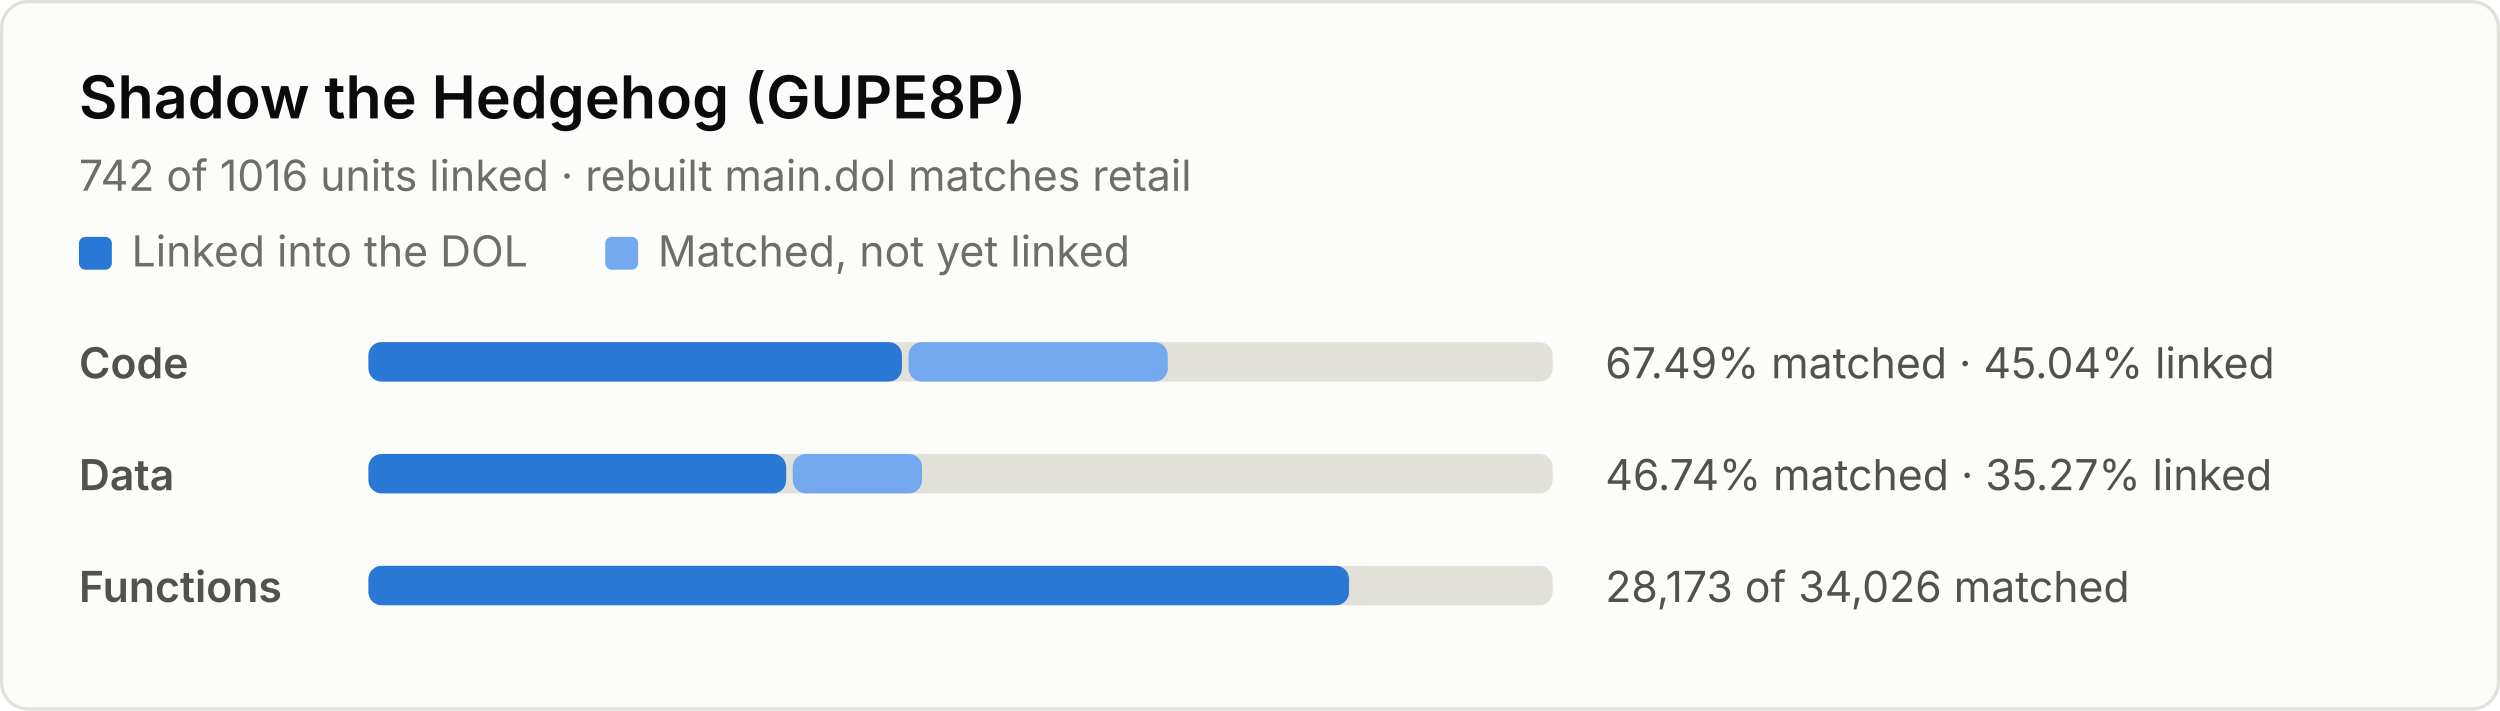
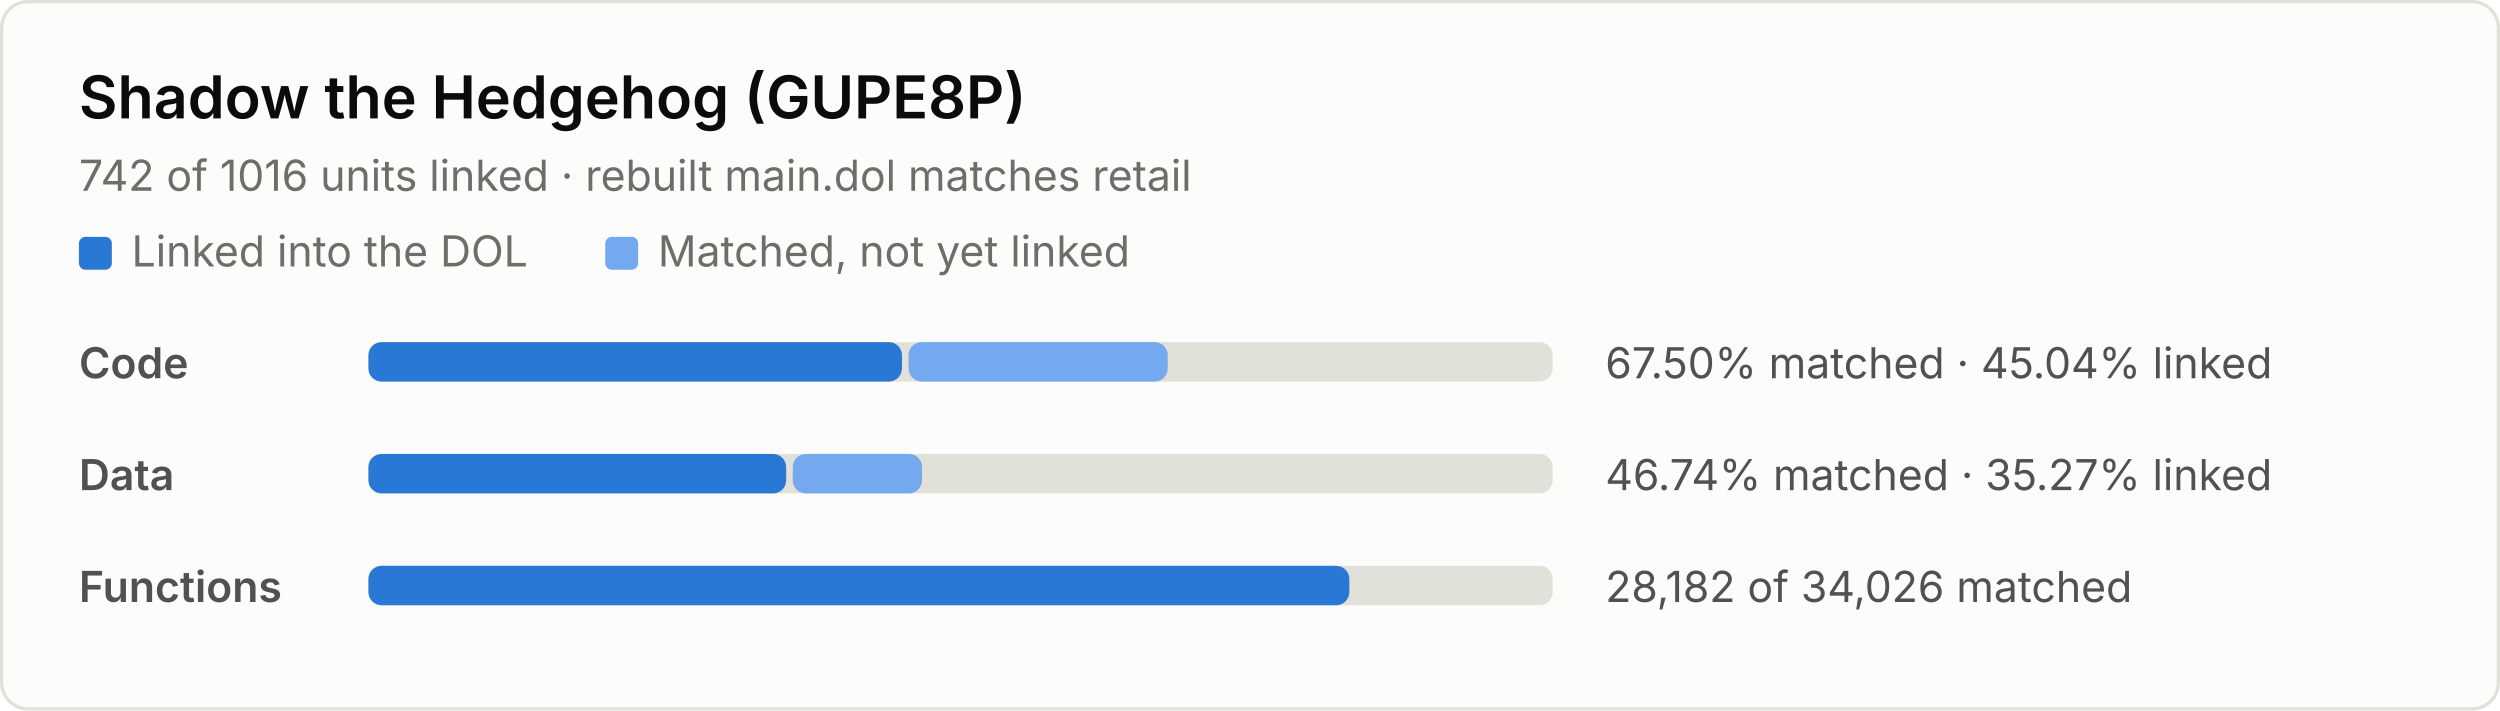
- <svg xmlns="http://www.w3.org/2000/svg" width="760" height="216" viewBox="0 0 760 216" role="img" aria-label="Decompilation progress: 67.49% of code matched, 45.04% linked">
+ <svg xmlns="http://www.w3.org/2000/svg" width="760" height="216" viewBox="0 0 760 216" role="img" aria-label="Decompilation progress: 67.50% of code matched, 45.04% linked">
  <style>
.bg { fill: #fcfcfb; stroke: #e1e0d9; }
.title { fill: #0b0b0b; font: 600 18px system-ui, -apple-system, "Segoe UI", sans-serif; }
.sub, .label, .nums, .key { font: 13px system-ui, -apple-system, "Segoe UI", sans-serif; }
.sub, .key { fill: #6f6d68; }
.label { fill: #52514e; font-weight: 600; }
.nums { fill: #52514e; font-variant-numeric: tabular-nums; }
.track { fill: #e1e0d9; }
.linked { fill: #2a78d6; }
.matched { fill: #74a9f0; }
@media (prefers-color-scheme: dark) {
  .bg { fill: #1a1a19; stroke: #2c2c2a; }
  .title { fill: #f0efec; }
  .sub, .key { fill: #9a988f; }
  .label, .nums { fill: #c3c2b7; }
  .track { fill: #2c2c2a; }
  .linked { fill: #4a94ec; }
  .matched { fill: #2260b0; }
}
</style>
  <rect class="bg" x="0.5" y="0.5" width="759" height="215" rx="8" />
  <text class="title" x="24" y="36">Shadow the Hedgehog (GUPE8P)</text>
  <text class="sub" x="24" y="58">742 of 1016 units linked · rebuilt main.dol matches retail</text>
  <rect class="linked" x="24" y="72" width="10" height="10" rx="2" />
  <text class="key" x="40" y="81">Linked into the DOL</text>
  <rect class="matched" x="184" y="72" width="10" height="10" rx="2" />
  <text class="key" x="200" y="81">Matched, not yet linked</text>
  <text class="label" x="24" y="115">Code</text>
  <rect class="track" x="112" y="104" width="360" height="12" rx="4" />
  <rect class="linked" x="112" y="104" width="162.2" height="12" rx="4" />
  <rect class="matched" x="276.2" y="104" width="78.8" height="12" rx="4" />
-   <text class="nums" x="488" y="115">67.49% matched · 45.04% linked</text>
+   <text class="nums" x="488" y="115">67.50% matched · 45.04% linked</text>
  <text class="label" x="24" y="149">Data</text>
  <rect class="track" x="112" y="138" width="360" height="12" rx="4" />
  <rect class="linked" x="112" y="138" width="127.0" height="12" rx="4" />
  <rect class="matched" x="241.0" y="138" width="39.3" height="12" rx="4" />
  <text class="nums" x="488" y="149">46.74% matched · 35.27% linked</text>
  <text class="label" x="24" y="183">Functions</text>
  <rect class="track" x="112" y="172" width="360" height="12" rx="4" />
-   <rect class="linked" x="112" y="172" width="298.1" height="12" rx="4" />
-   <text class="nums" x="488" y="183">28,173 of 34,026 matched</text>
+   <rect class="linked" x="112" y="172" width="298.2" height="12" rx="4" />
+   <text class="nums" x="488" y="183">28,182 of 34,026 matched</text>
</svg>
